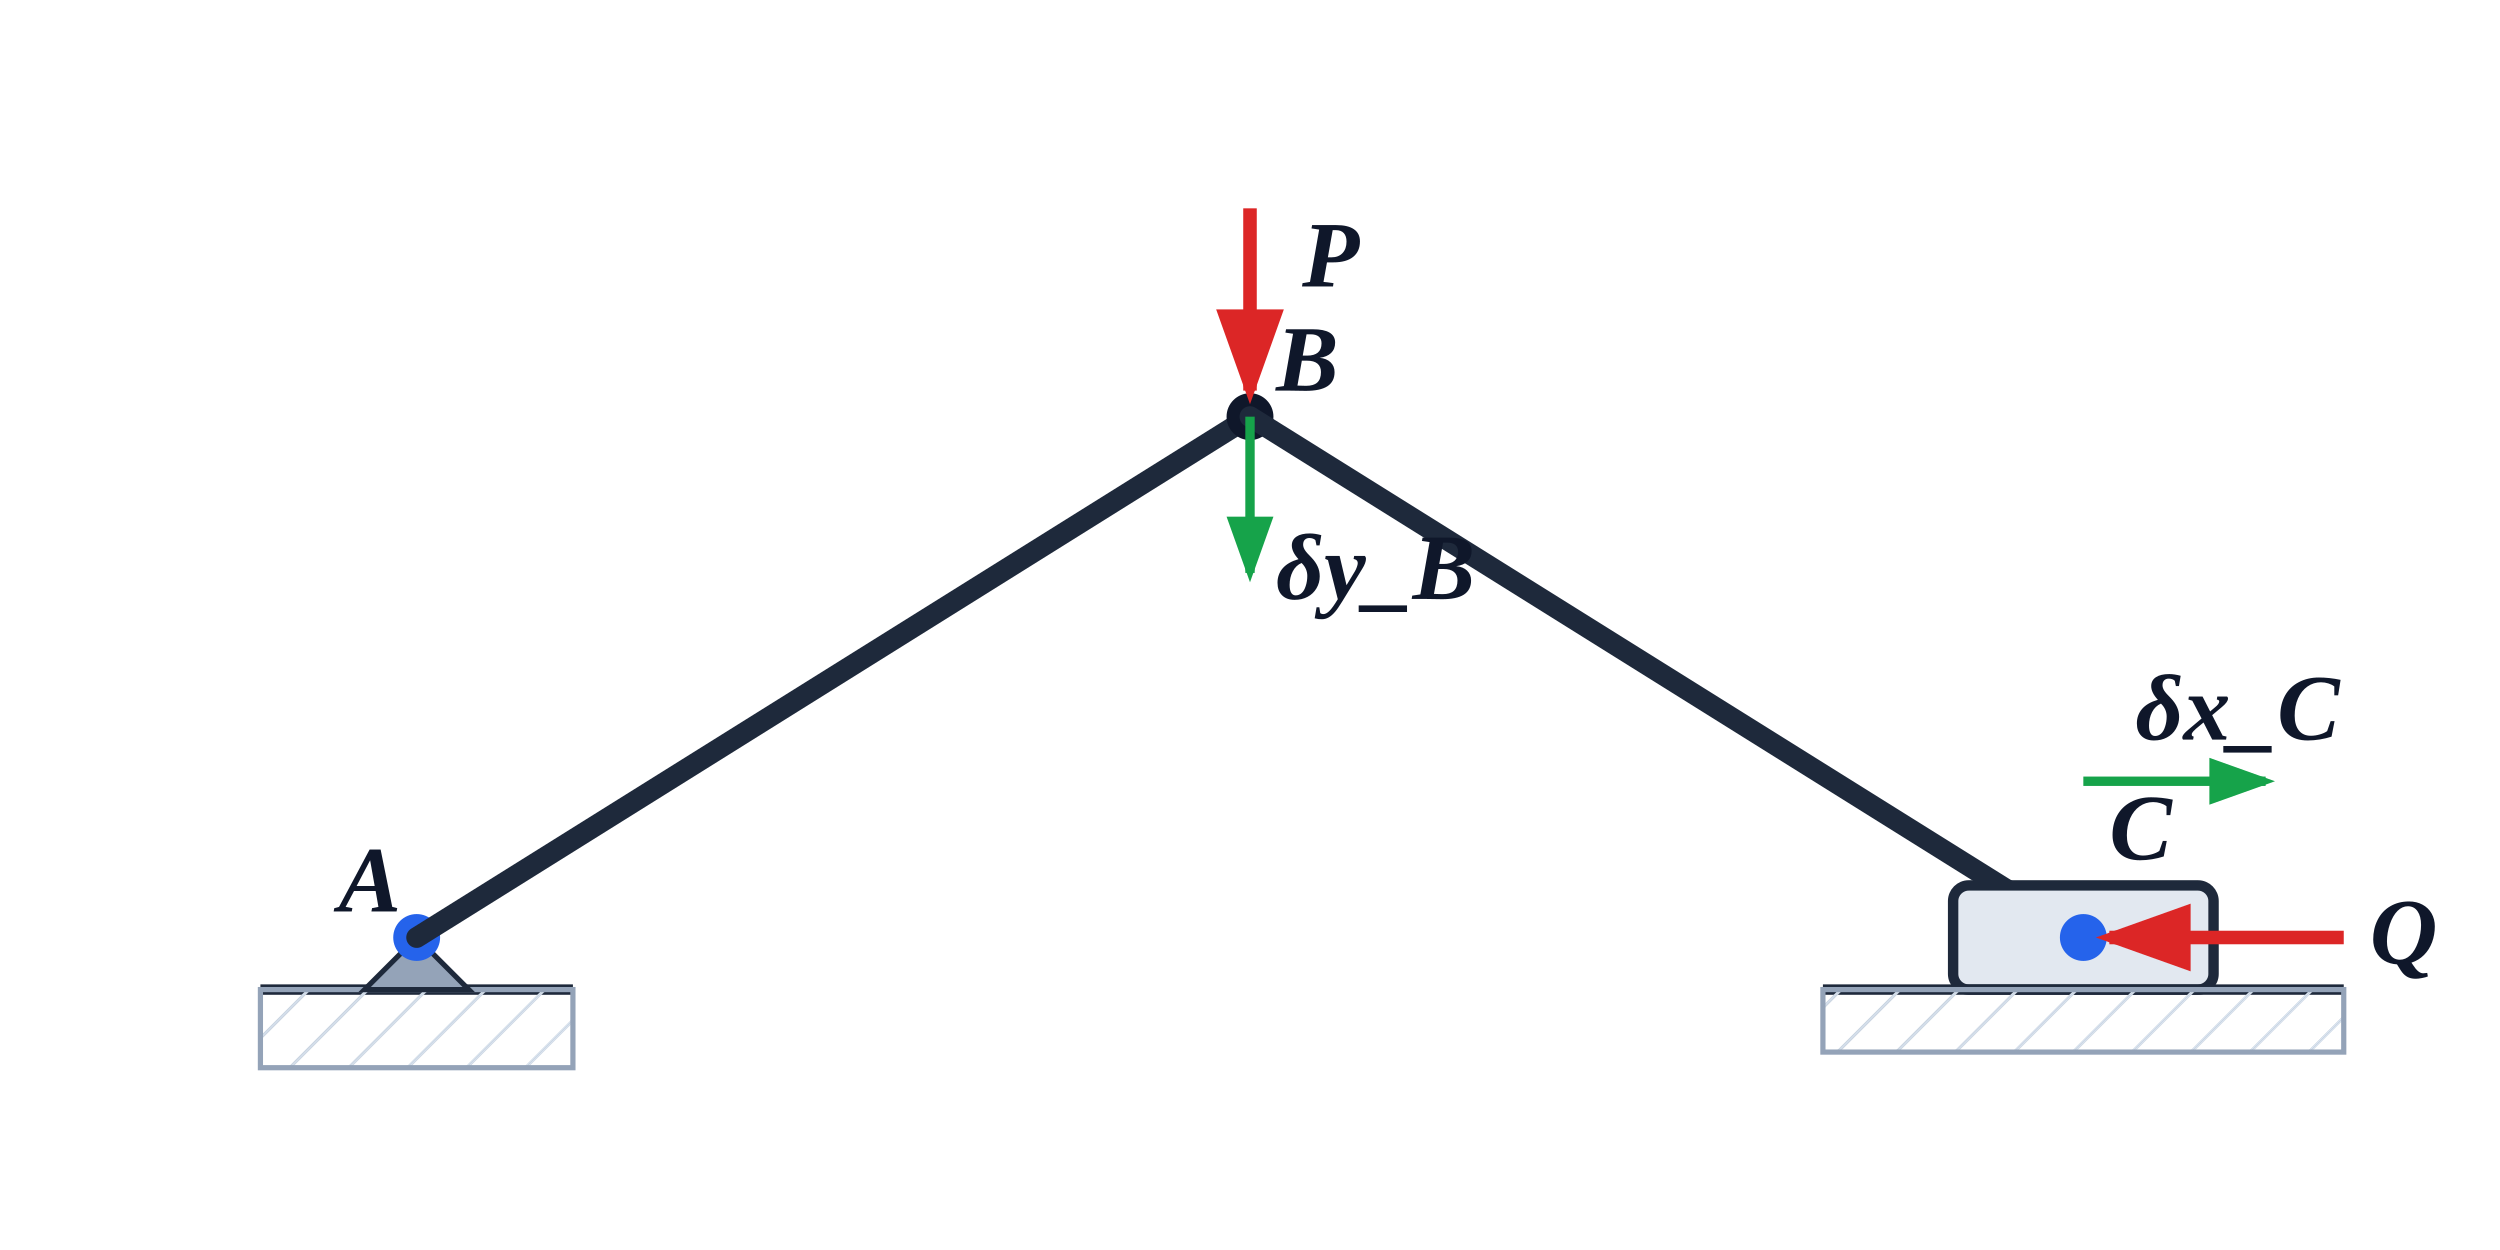
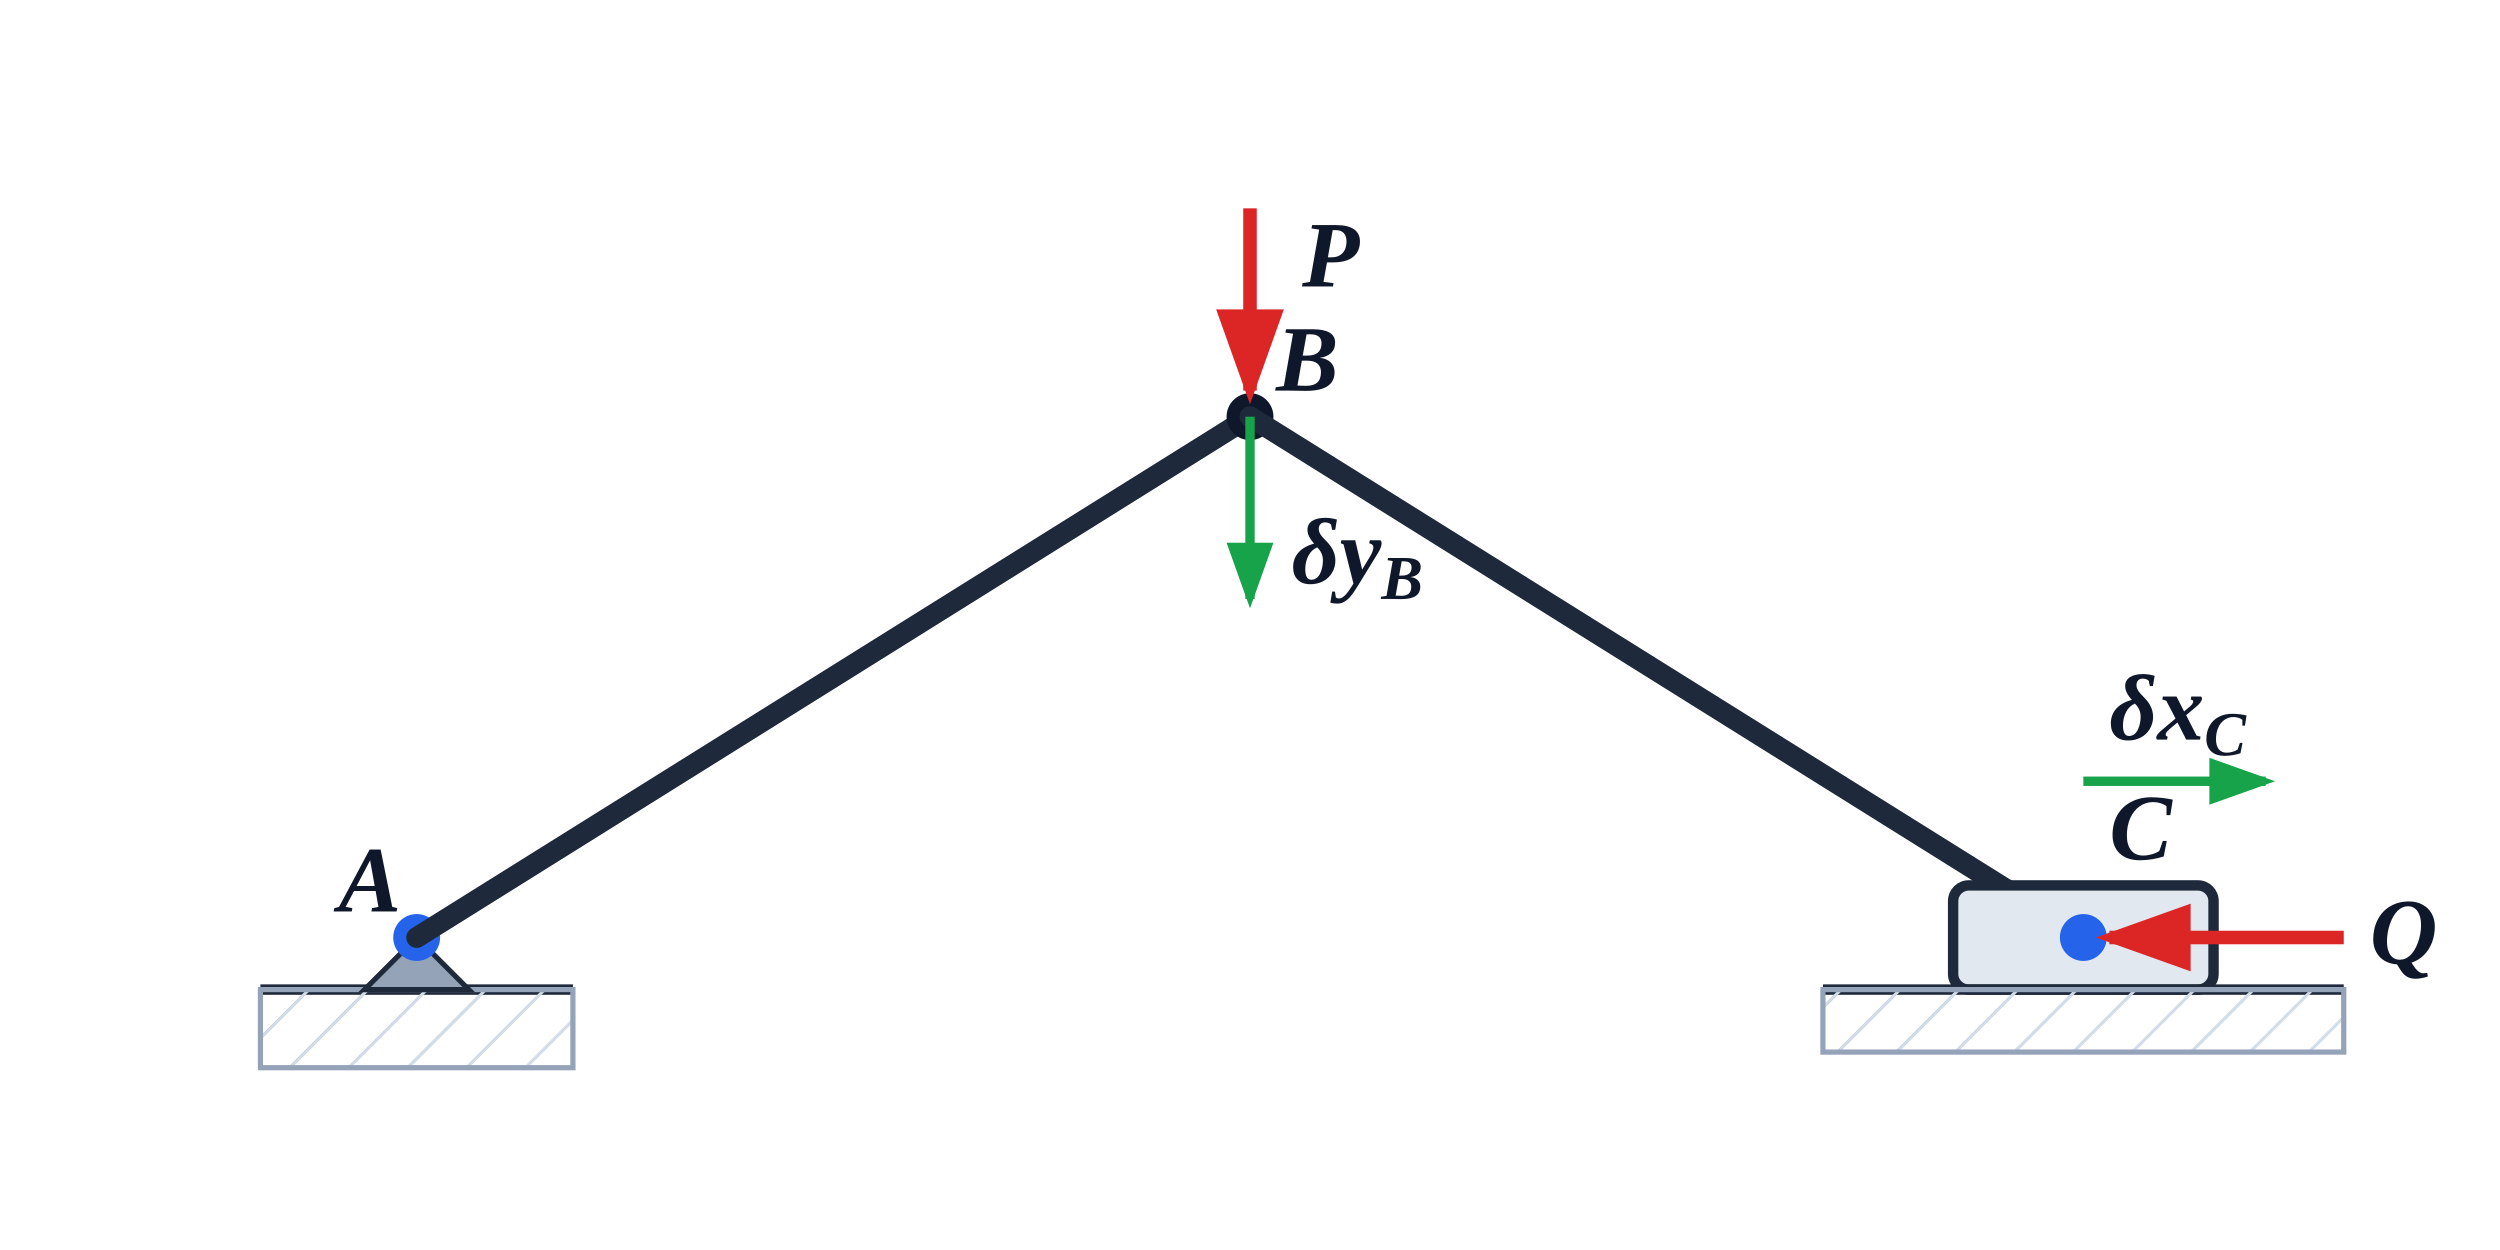
<svg xmlns="http://www.w3.org/2000/svg" viewBox="0 0 480 240" width="100%" height="auto" preserveAspectRatio="xMidYMid meet">
  <defs>
    <marker id="arr-red" markerWidth="7" markerHeight="5" refX="6" refY="2.5" orient="auto">
      <polygon points="0 0, 7 2.5, 0 5" fill="#dc2626" />
    </marker>
    <marker id="arr-green" markerWidth="7" markerHeight="5" refX="6" refY="2.5" orient="auto">
      <polygon points="0 0, 7 2.5, 0 5" fill="#16a34a" />
    </marker>
    <pattern id="hatch3" width="8" height="8" patternTransform="rotate(45 0 0)" patternUnits="userSpaceOnUse">
      <line x1="0" y1="0" x2="0" y2="8" stroke="#cbd5e1" stroke-width="1.2" />
    </pattern>
  </defs>
  <style>
    text { font-family: 'Times New Roman', serif; }
    .lbl { font-size: 16px; font-style: italic; fill: #0f172a; }
    .lbl-bold { font-size: 18px; font-style: italic; font-weight: bold; fill: #0f172a; }
    .axis { stroke: #94a3b8; stroke-width: 1.2; stroke-dasharray: 4,3; }
  </style>
  <line x1="50" y1="190" x2="110" y2="190" stroke="#1e293b" stroke-width="2" />
  <rect x="50" y="190" width="60" height="15" fill="url(#hatch3)" stroke="#94a3b8" />
  <polygon points="80,180 70,190 90,190" fill="#94a3b8" stroke="#1e293b" />
  <circle cx="80" cy="180" r="4.5" fill="#2563eb" />
  <text x="65" y="175" class="lbl-bold">A</text>
  <line x1="80" y1="180" x2="240" y2="80" stroke="#1e293b" stroke-width="4" stroke-linecap="round" />
  <circle cx="240" cy="80" r="4.5" fill="#0f172a" />
  <text x="245" y="75" class="lbl-bold">B</text>
  <line x1="240" y1="80" x2="400" y2="180" stroke="#1e293b" stroke-width="4" stroke-linecap="round" />
  <rect x="375" y="170" width="50" height="20" rx="3" fill="#e2e8f0" stroke="#1e293b" stroke-width="2" />
  <circle cx="400" cy="180" r="4.5" fill="#2563eb" />
  <text x="405" y="165" class="lbl-bold">C</text>
  <line x1="350" y1="190" x2="450" y2="190" stroke="#1e293b" stroke-width="2" />
  <rect x="350" y="190" width="100" height="12" fill="url(#hatch3)" stroke="#94a3b8" />
  <line x1="450" y1="180" x2="405" y2="180" stroke="#dc2626" stroke-width="2.6" marker-end="url(#arr-red)" />
  <text x="455" y="185" class="lbl-bold" fill="#dc2626">Q</text>
  <line x1="240" y1="40" x2="240" y2="75" stroke="#dc2626" stroke-width="2.6" marker-end="url(#arr-red)" />
  <text x="250" y="55" class="lbl-bold" fill="#dc2626">P</text>
  <line x1="400" y1="150" x2="435" y2="150" stroke="#16a34a" stroke-width="1.8" marker-end="url(#arr-green)" />
-   <text x="410" y="142" class="lbl-bold" fill="#16a34a">δx_C</text>
-   <line x1="240" y1="80" x2="240" y2="110" stroke="#16a34a" stroke-width="1.8" marker-end="url(#arr-green)" />
-   <text x="245" y="115" class="lbl-bold" fill="#16a34a">δy_B</text>
+   <text x="405" y="142" class="lbl-bold" fill="#16a34a">δx<tspan font-size="12" dy="3">C</tspan>
+   </text>
+   <line x1="240" y1="80" x2="240" y2="115" stroke="#16a34a" stroke-width="1.8" marker-end="url(#arr-green)" />
+   <text x="248" y="112" class="lbl-bold" fill="#16a34a">δy<tspan font-size="12" dy="3">B</tspan>
+   </text>
</svg>
